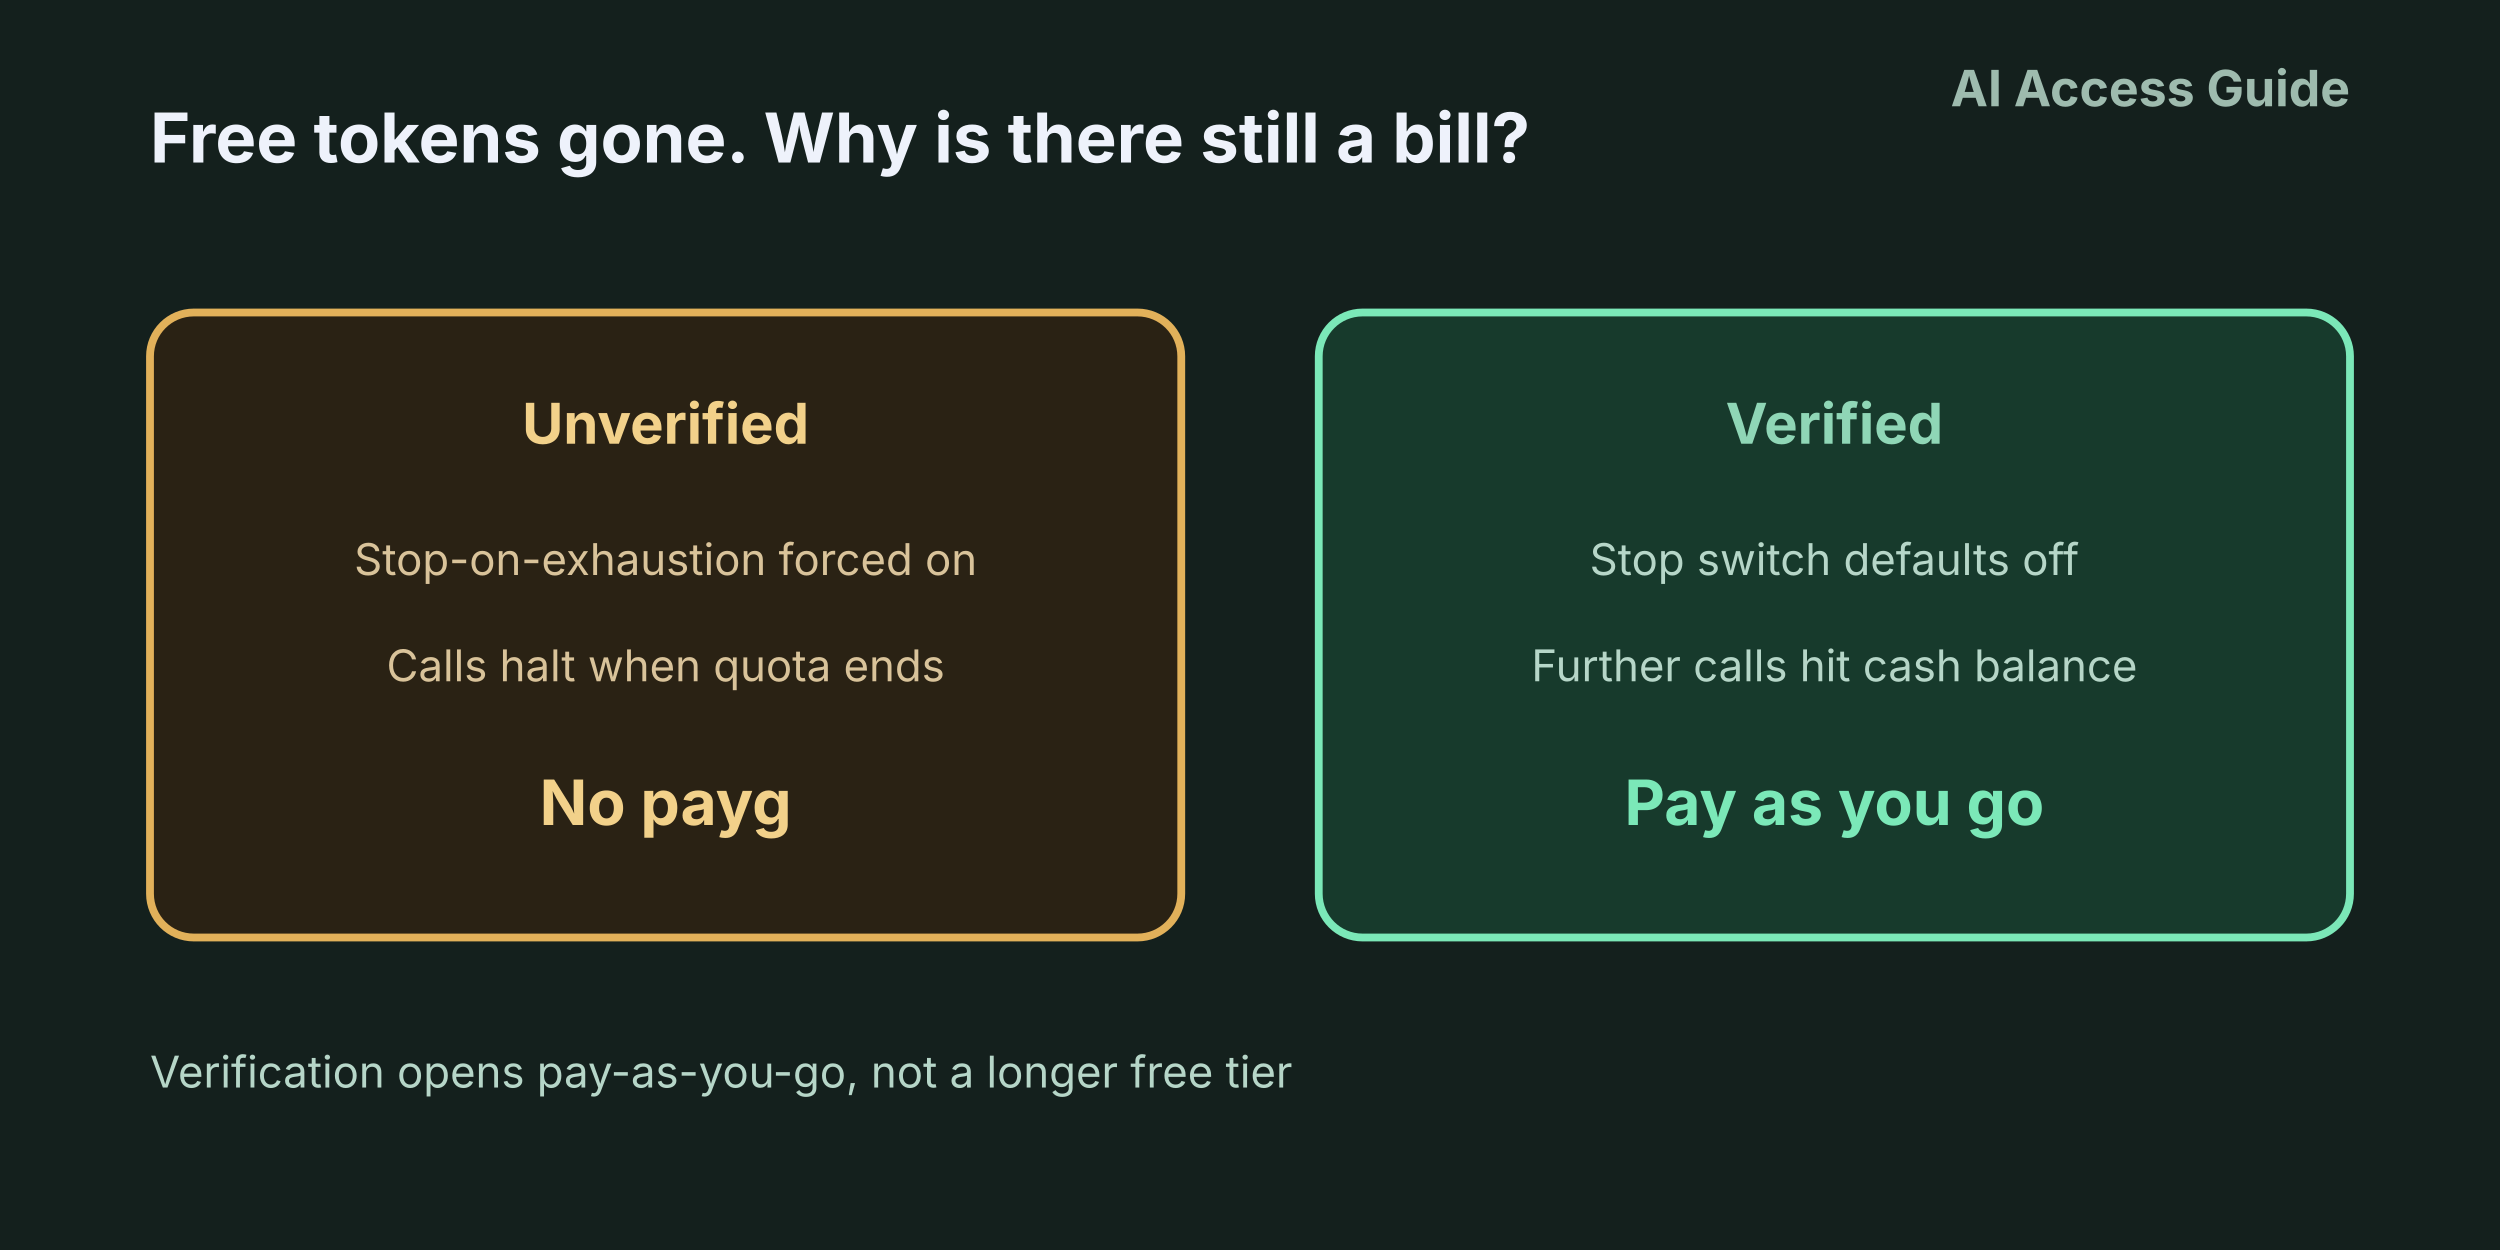
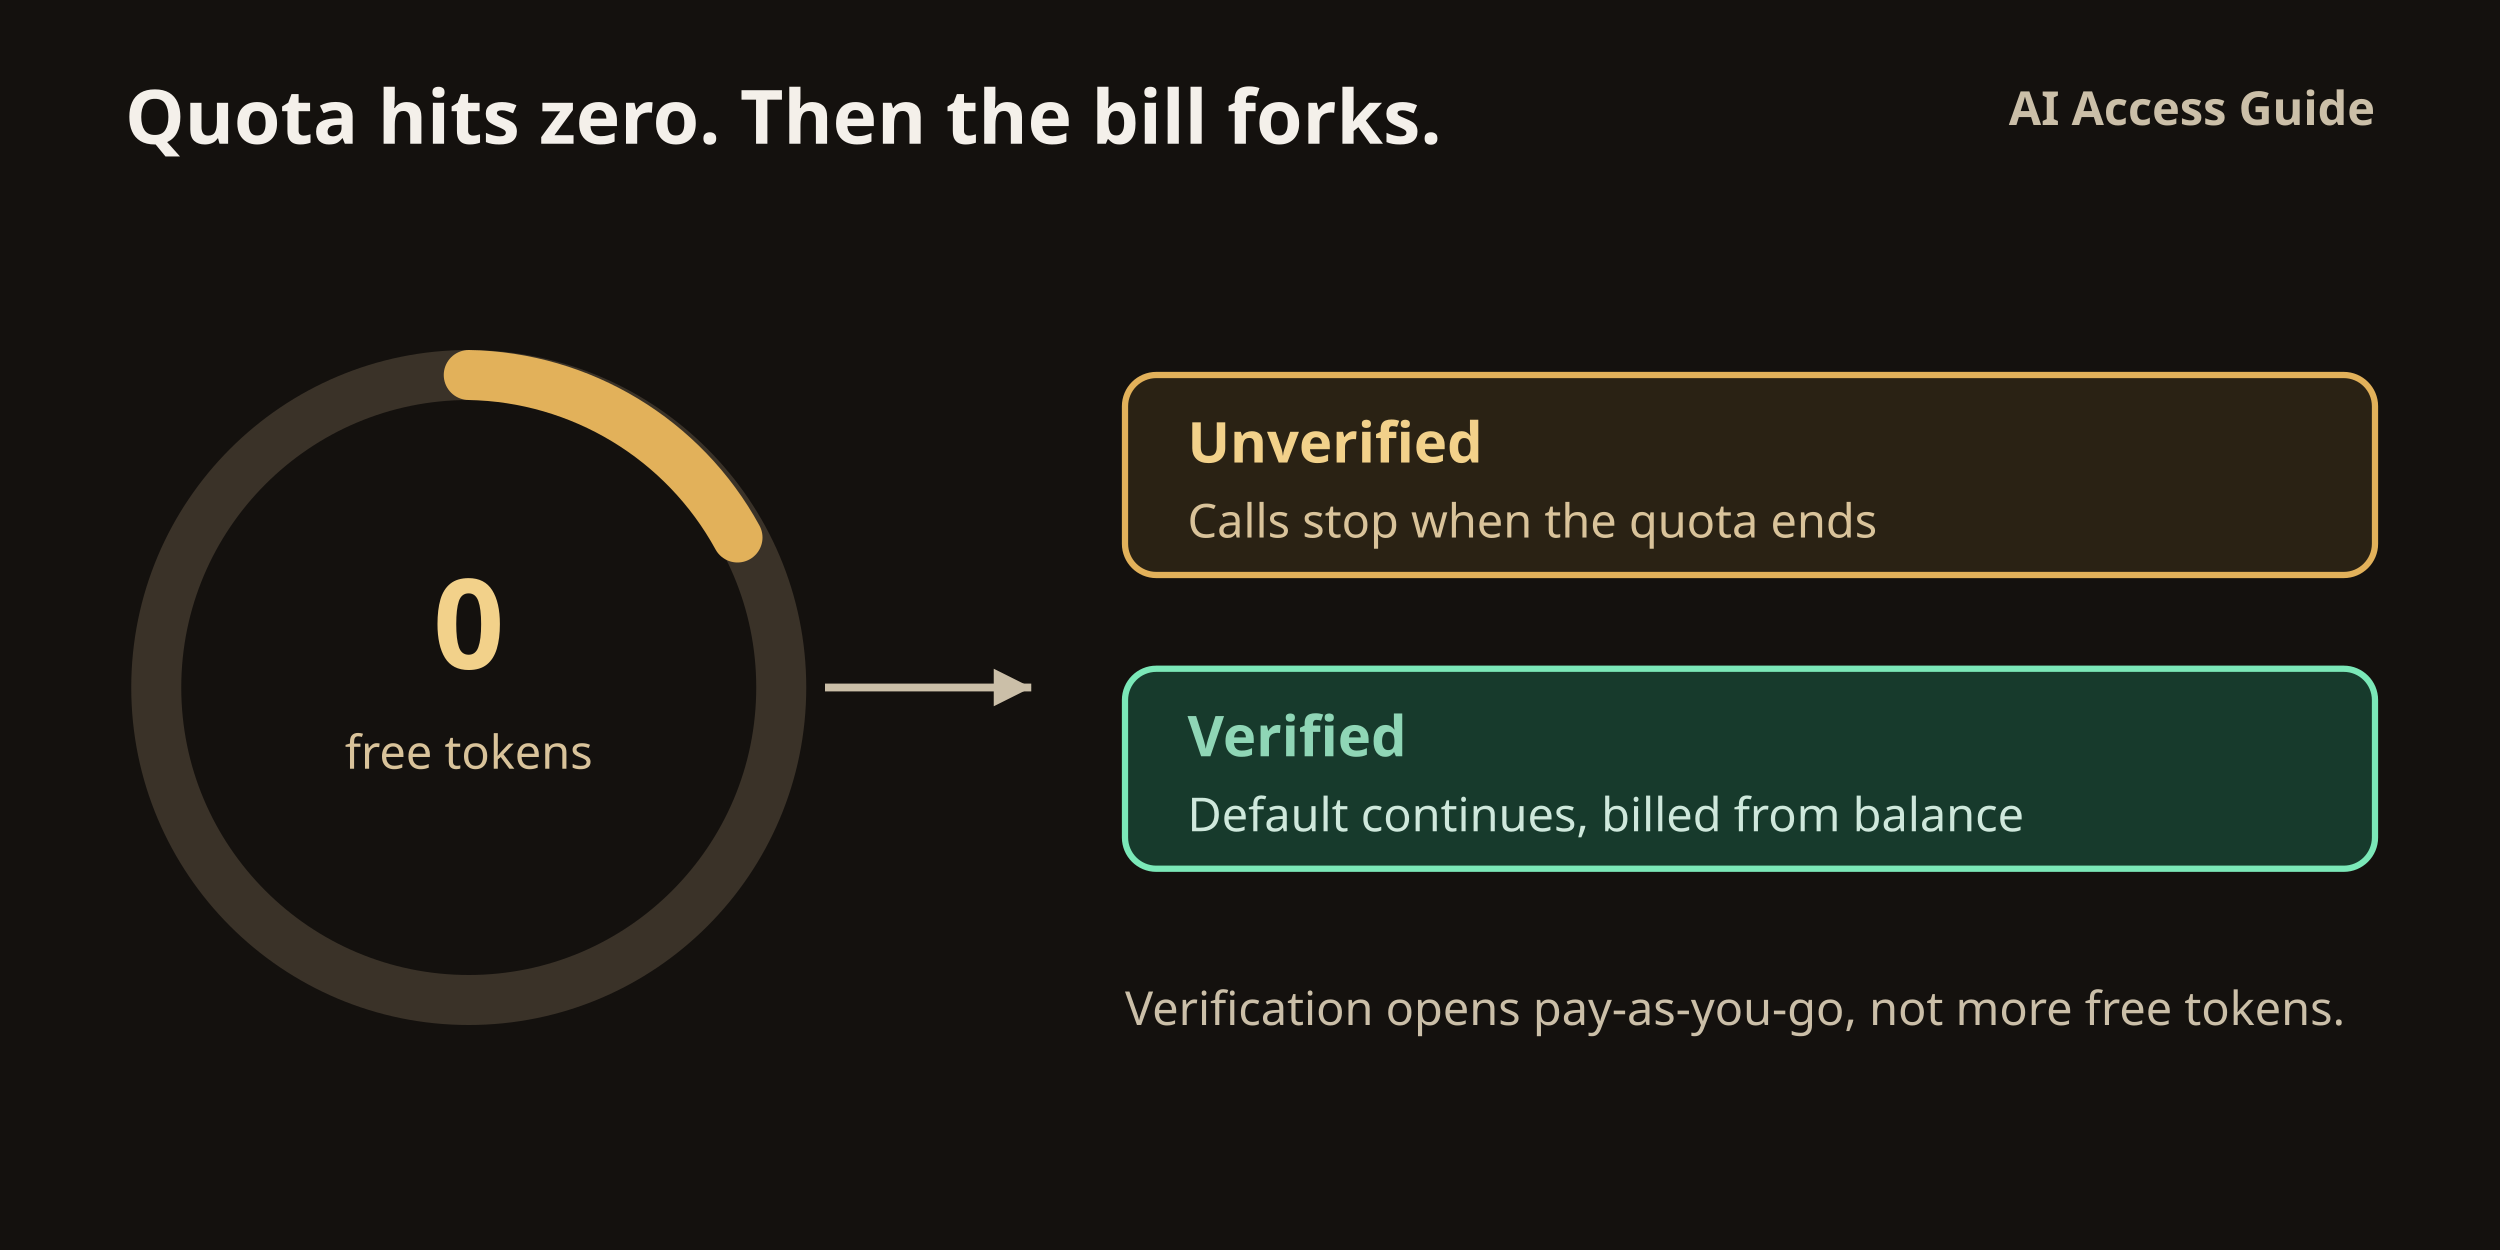
<svg xmlns="http://www.w3.org/2000/svg" viewBox="0 0 800 400" role="img" aria-label="After Bailian free tokens end, unverified accounts stop; verified accounts default to pay-as-you-go">
-   <rect width="800" height="400" fill="#14201d" />
-   <text x="48" y="52" font-family="-apple-system, 'Segoe UI', sans-serif" font-size="22" font-weight="700" fill="#eef2fb">Free tokens gone. Why is there still a bill?</text>
-   <g transform="translate(48,100)">
-     <rect x="0" y="0" width="330" height="200" rx="14" fill="#2a2214" stroke="#e2b15a" stroke-width="2.5" />
-     <text x="165" y="42" text-anchor="middle" font-family="-apple-system,'Segoe UI',sans-serif" font-size="18" font-weight="700" fill="#f2d18a">Unverified</text>
-     <text x="165" y="84" text-anchor="middle" font-family="-apple-system,'Segoe UI',sans-serif" font-size="14" fill="#d9c39a">Stop-on-exhaustion forced on</text>
-     <text x="165" y="118" text-anchor="middle" font-family="-apple-system,'Segoe UI',sans-serif" font-size="14" fill="#d9c39a">Calls halt when quota ends</text>
-     <text x="165" y="164" text-anchor="middle" font-family="-apple-system,'Segoe UI',sans-serif" font-size="20" font-weight="700" fill="#f2d18a">No payg</text>
-   </g>
-   <g transform="translate(422,100)">
-     <rect x="0" y="0" width="330" height="200" rx="14" fill="#173a2c" stroke="#7be8b8" stroke-width="2.5" />
-     <text x="165" y="42" text-anchor="middle" font-family="-apple-system,'Segoe UI',sans-serif" font-size="18" font-weight="700" fill="#8fd6b6">Verified</text>
-     <text x="165" y="84" text-anchor="middle" font-family="-apple-system,'Segoe UI',sans-serif" font-size="14" fill="#b6d6c8">Stop switch defaults off</text>
-     <text x="165" y="118" text-anchor="middle" font-family="-apple-system,'Segoe UI',sans-serif" font-size="14" fill="#b6d6c8">Further calls hit cash balance</text>
-     <text x="165" y="164" text-anchor="middle" font-family="-apple-system,'Segoe UI',sans-serif" font-size="20" font-weight="700" fill="#7be8b8">Pay as you go</text>
-   </g>
-   <text x="48" y="348" font-family="-apple-system,'Segoe UI',sans-serif" font-size="14" fill="#b6d6c8">Verification opens pay-as-you-go, not a longer free tier</text>
-   <text x="752" y="34" text-anchor="end" font-family="-apple-system,'Segoe UI',sans-serif" font-size="16" font-weight="700" fill="#b6d6c8" opacity="0.85">AI Access Guide</text>
+   <rect width="800" height="400" fill="#14110e" />
+   <text x="40" y="46" font-family="Segoe UI, sans-serif" font-size="24" font-weight="700" fill="#f4f0ea">Quota hits zero. Then the bill forks.</text>
+   <text x="760" y="40" text-anchor="end" font-family="Segoe UI, sans-serif" font-size="15" font-weight="700" fill="#cbbfa8">AI Access Guide</text>
+   <circle cx="150" cy="220" r="100" fill="none" stroke="#3a3228" stroke-width="16" />
+   <path d="M150 120 A100 100 0 0 1 236 172" fill="none" stroke="#e2b15a" stroke-width="16" stroke-linecap="round" />
+   <text x="150" y="214" text-anchor="middle" font-family="Segoe UI, sans-serif" font-size="40" font-weight="700" fill="#f2d18a">0</text>
+   <text x="150" y="246" text-anchor="middle" font-family="Segoe UI, sans-serif" font-size="15" fill="#d9c39a">free tokens</text>
+   <path d="M264 220 H330" fill="none" stroke="#cbbfa8" stroke-width="2.5" />
+   <polygon points="330,220 318,214 318,226" fill="#cbbfa8" />
+   <rect x="360" y="120" width="400" height="64" rx="10" fill="#2a2214" stroke="#e2b15a" stroke-width="2" />
+   <text x="380" y="148" font-family="Segoe UI, sans-serif" font-size="18" font-weight="700" fill="#f2d18a">Unverified</text>
+   <text x="380" y="172" font-family="Segoe UI, sans-serif" font-size="15" fill="#d9c39a">Calls stop when the quota ends</text>
+   <rect x="360" y="214" width="400" height="64" rx="10" fill="#173a2c" stroke="#7be8b8" stroke-width="2" />
+   <text x="380" y="242" font-family="Segoe UI, sans-serif" font-size="18" font-weight="700" fill="#8fd6b6">Verified</text>
+   <text x="380" y="266" font-family="Segoe UI, sans-serif" font-size="15" fill="#cfe8dc">Default continues, billed from balance</text>
+   <text x="360" y="328" font-family="Segoe UI, sans-serif" font-size="15" fill="#cbbfa8">Verification opens pay-as-you-go, not more free tokens.</text>
</svg>
